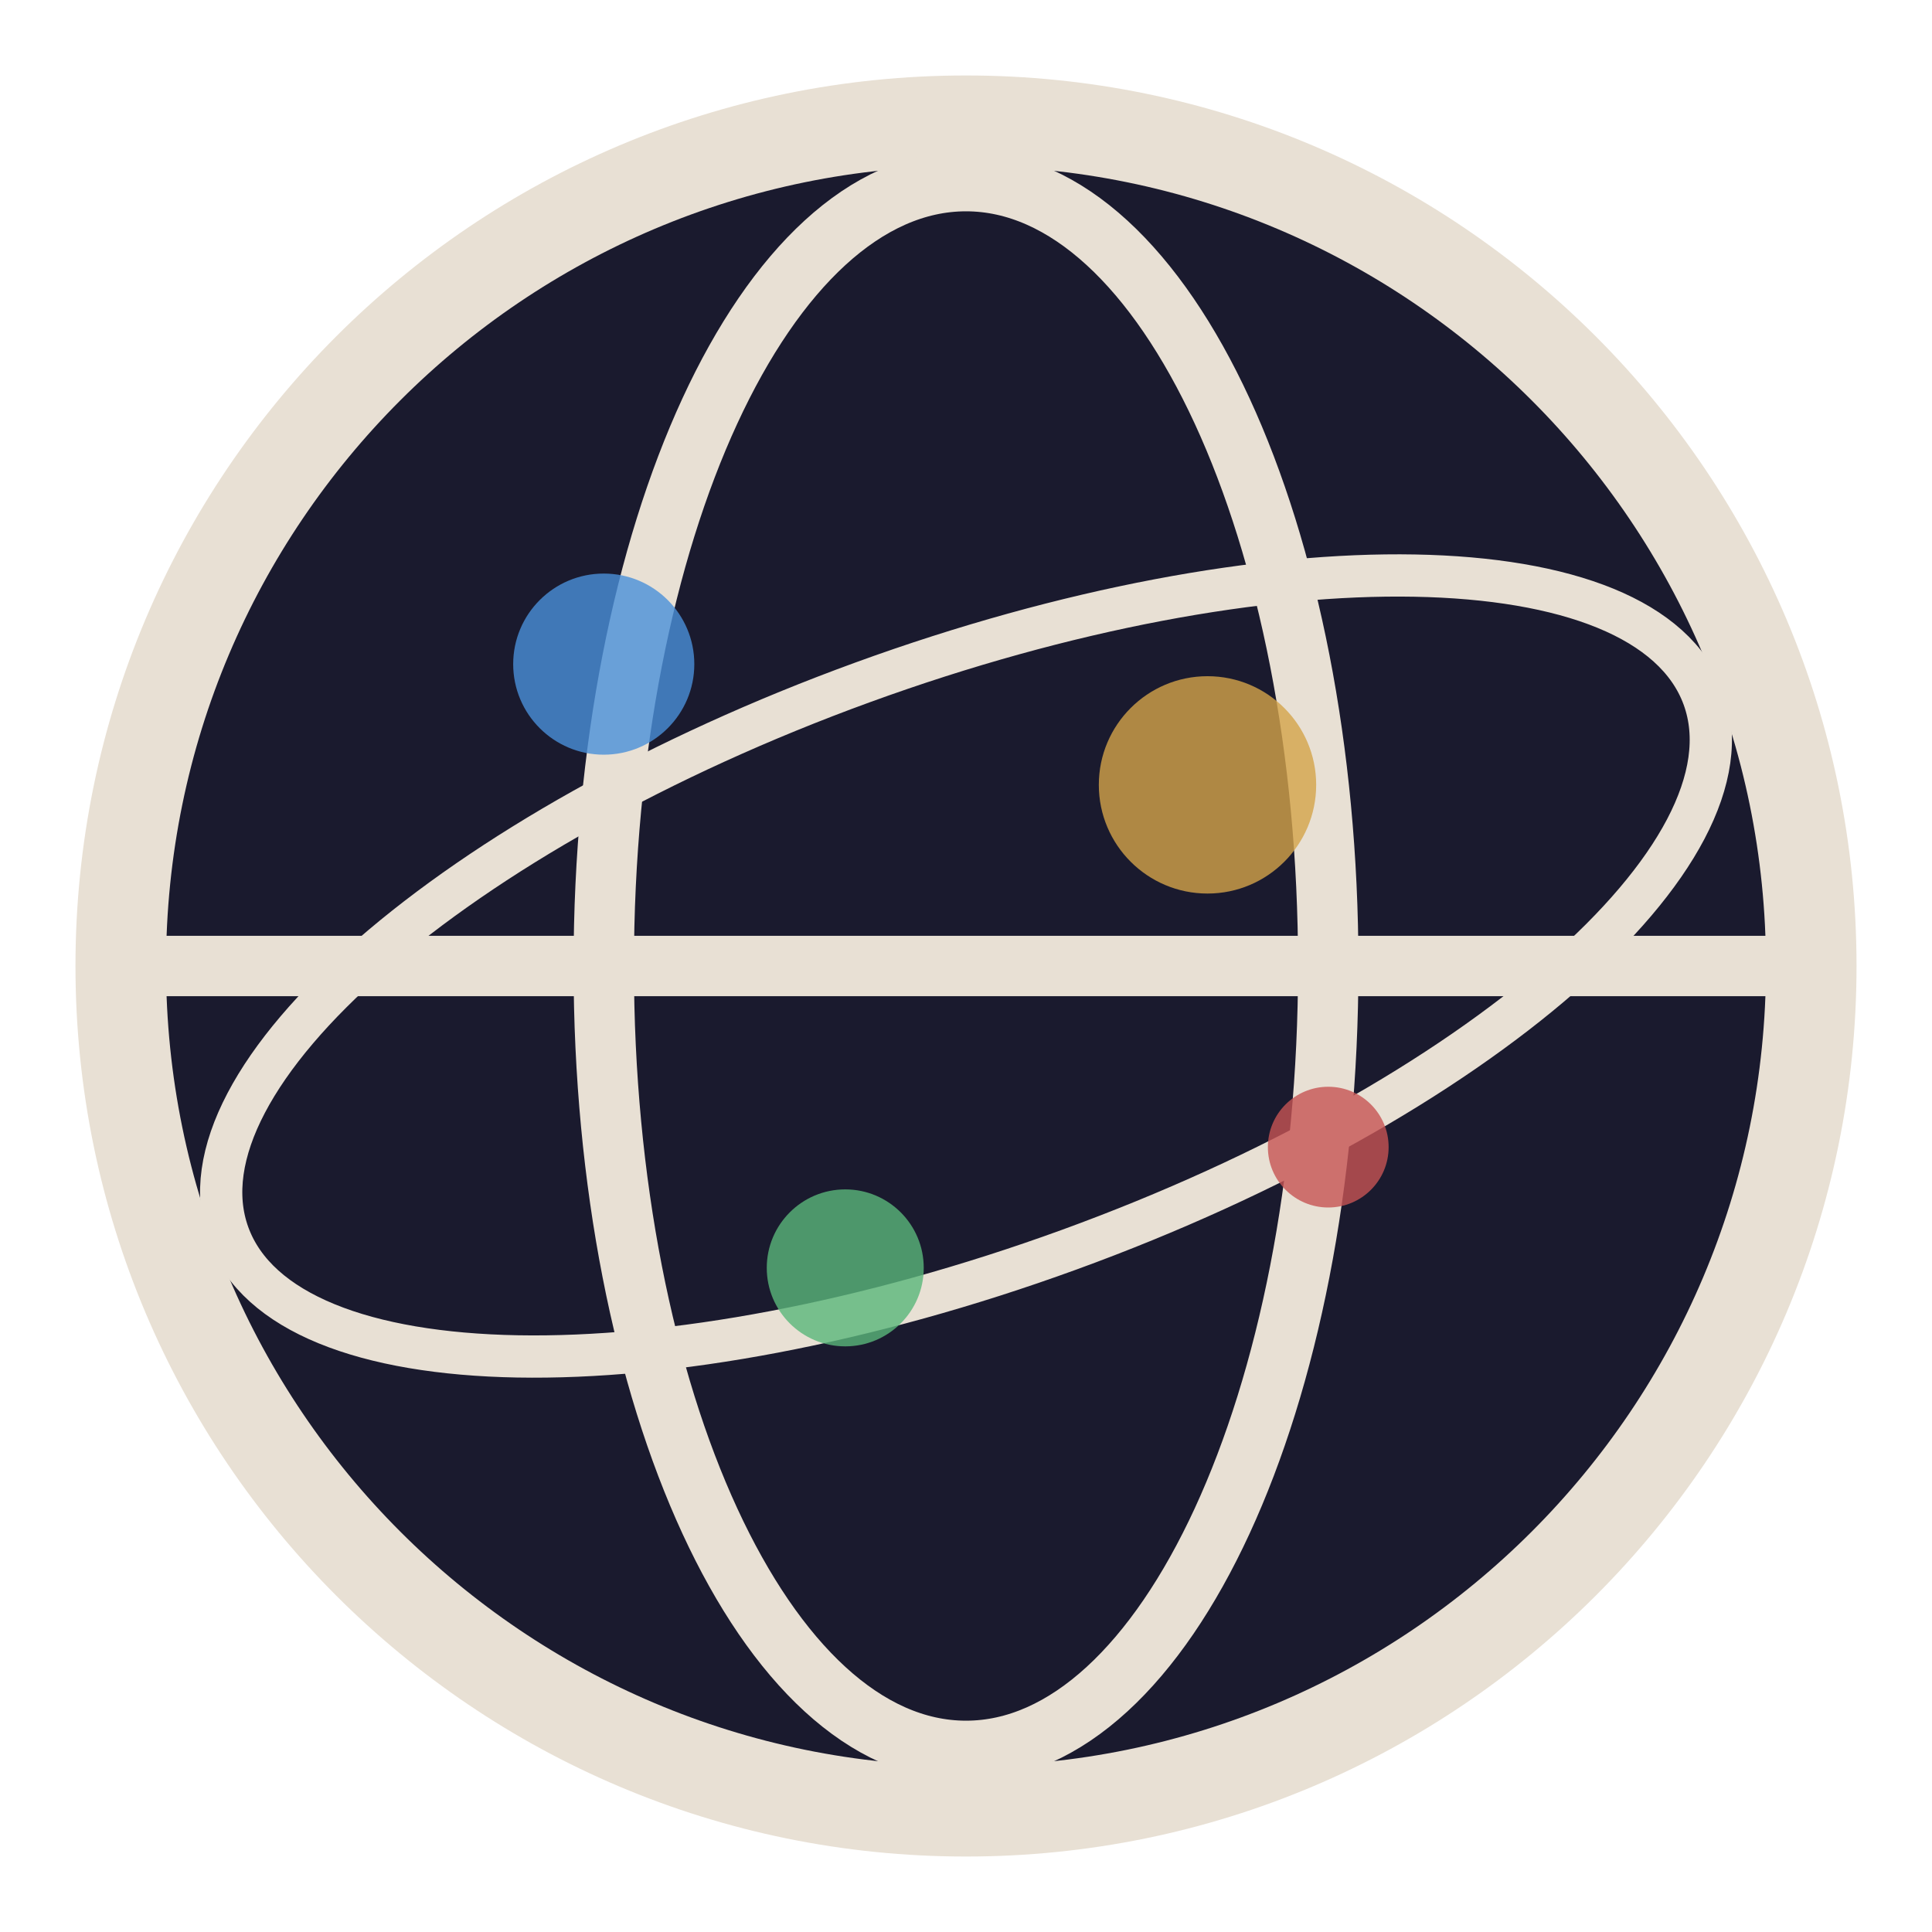
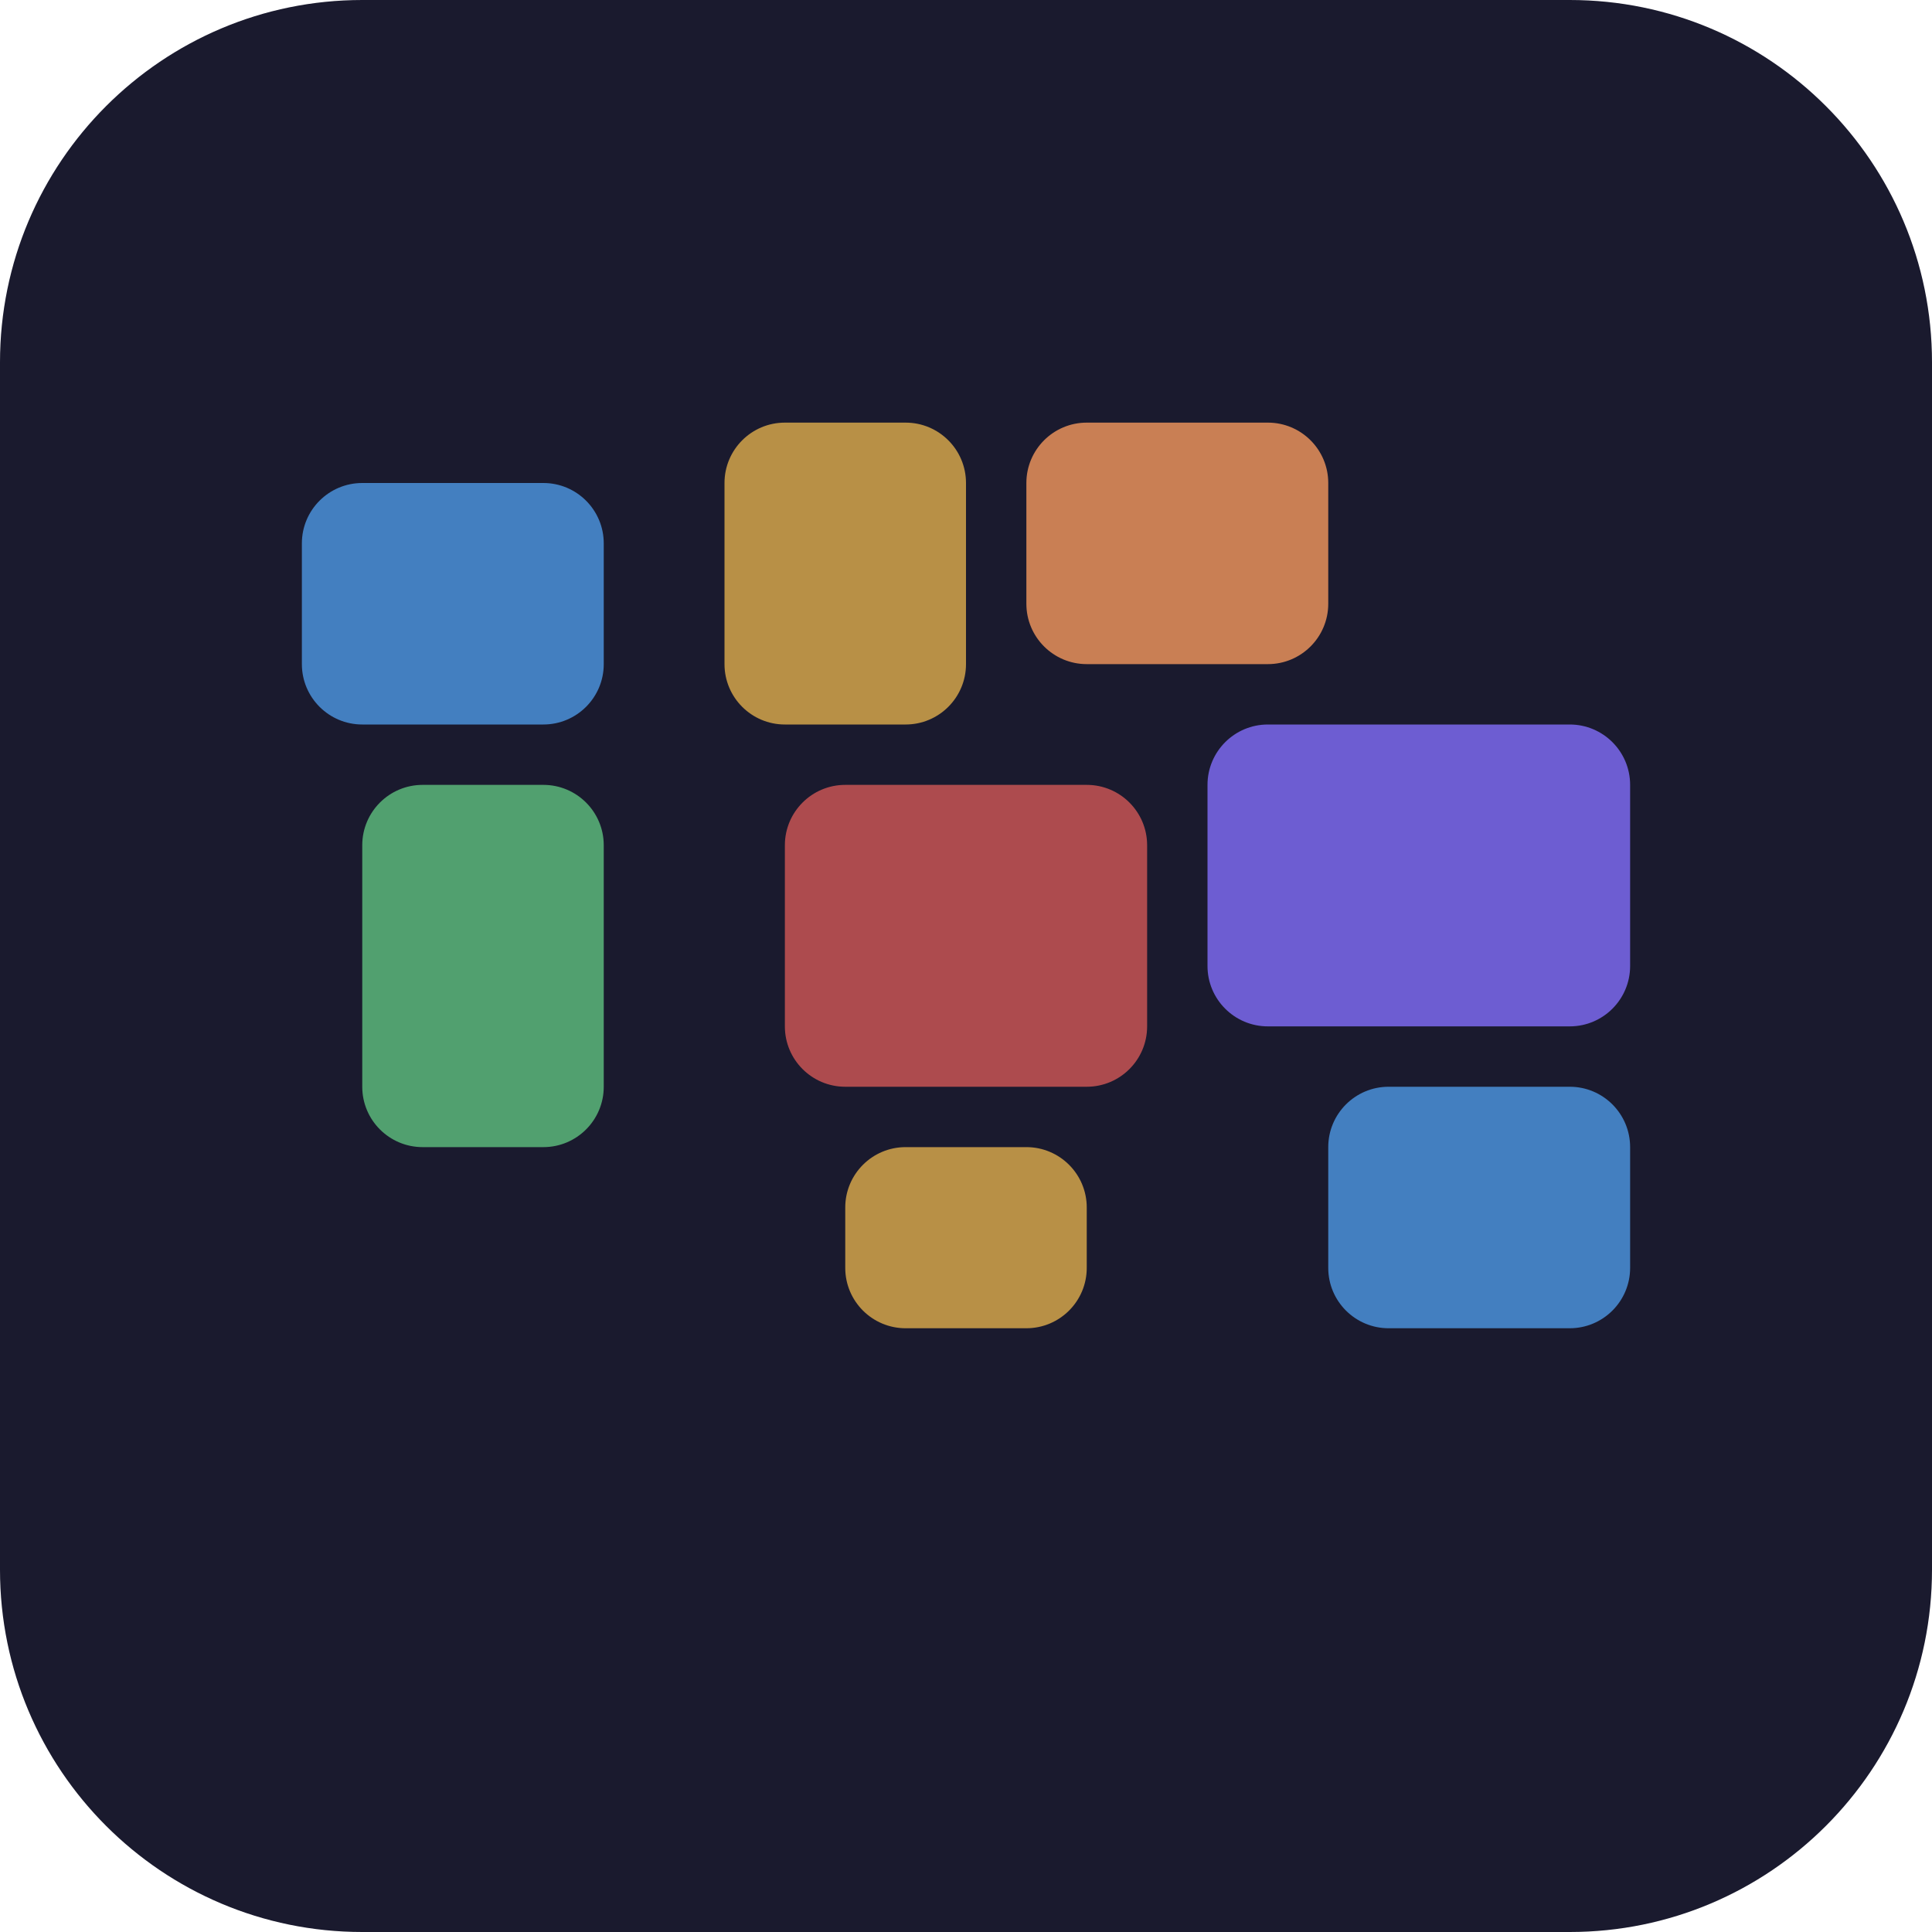
<svg xmlns="http://www.w3.org/2000/svg" viewBox="0 0 32 32">
-   <circle cx="16" cy="16" r="14" fill="#1a1a2e" stroke="#e8e0d4" stroke-width="1.5" />
-   <ellipse cx="16" cy="16" rx="6" ry="13" fill="none" stroke="#e8e0d4" stroke-width="1" />
-   <line x1="2" y1="16" x2="30" y2="16" stroke="#e8e0d4" stroke-width="1" />
-   <ellipse cx="16" cy="16" rx="13" ry="5" fill="none" stroke="#e8e0d4" stroke-width="0.7" transform="rotate(-20 16 16)" />
-   <circle cx="10" cy="11" r="1.5" fill="#4a90d9" opacity="0.8" />
-   <circle cx="20" cy="13" r="1.8" fill="#d4a44a" opacity="0.8" />
-   <circle cx="14" cy="21" r="1.3" fill="#5ab77a" opacity="0.8" />
-   <circle cx="22" cy="19" r="1" fill="#c75454" opacity="0.8" />
+   <rect width="32" height="32" rx="6" fill="#1a1a2e" />
+   <rect x="5" y="8" width="5" height="4" rx="1" fill="#4a90d9" opacity="0.85" />
+   <rect x="6" y="13" width="4" height="6" rx="1" fill="#5ab77a" opacity="0.85" />
+   <rect x="12" y="7" width="4" height="5" rx="1" fill="#d4a44a" opacity="0.85" />
+   <rect x="17" y="7" width="5" height="4" rx="1" fill="#e8915a" opacity="0.85" />
+   <rect x="13" y="13" width="6" height="5" rx="1" fill="#c75454" opacity="0.85" />
+   <rect x="20" y="12" width="7" height="5" rx="1" fill="#7b68ee" opacity="0.85" />
+   <rect x="22" y="18" width="5" height="4" rx="1" fill="#4a90d9" opacity="0.85" />
+   <rect x="14" y="19" width="4" height="3" rx="1" fill="#d4a44a" opacity="0.85" />
</svg>
